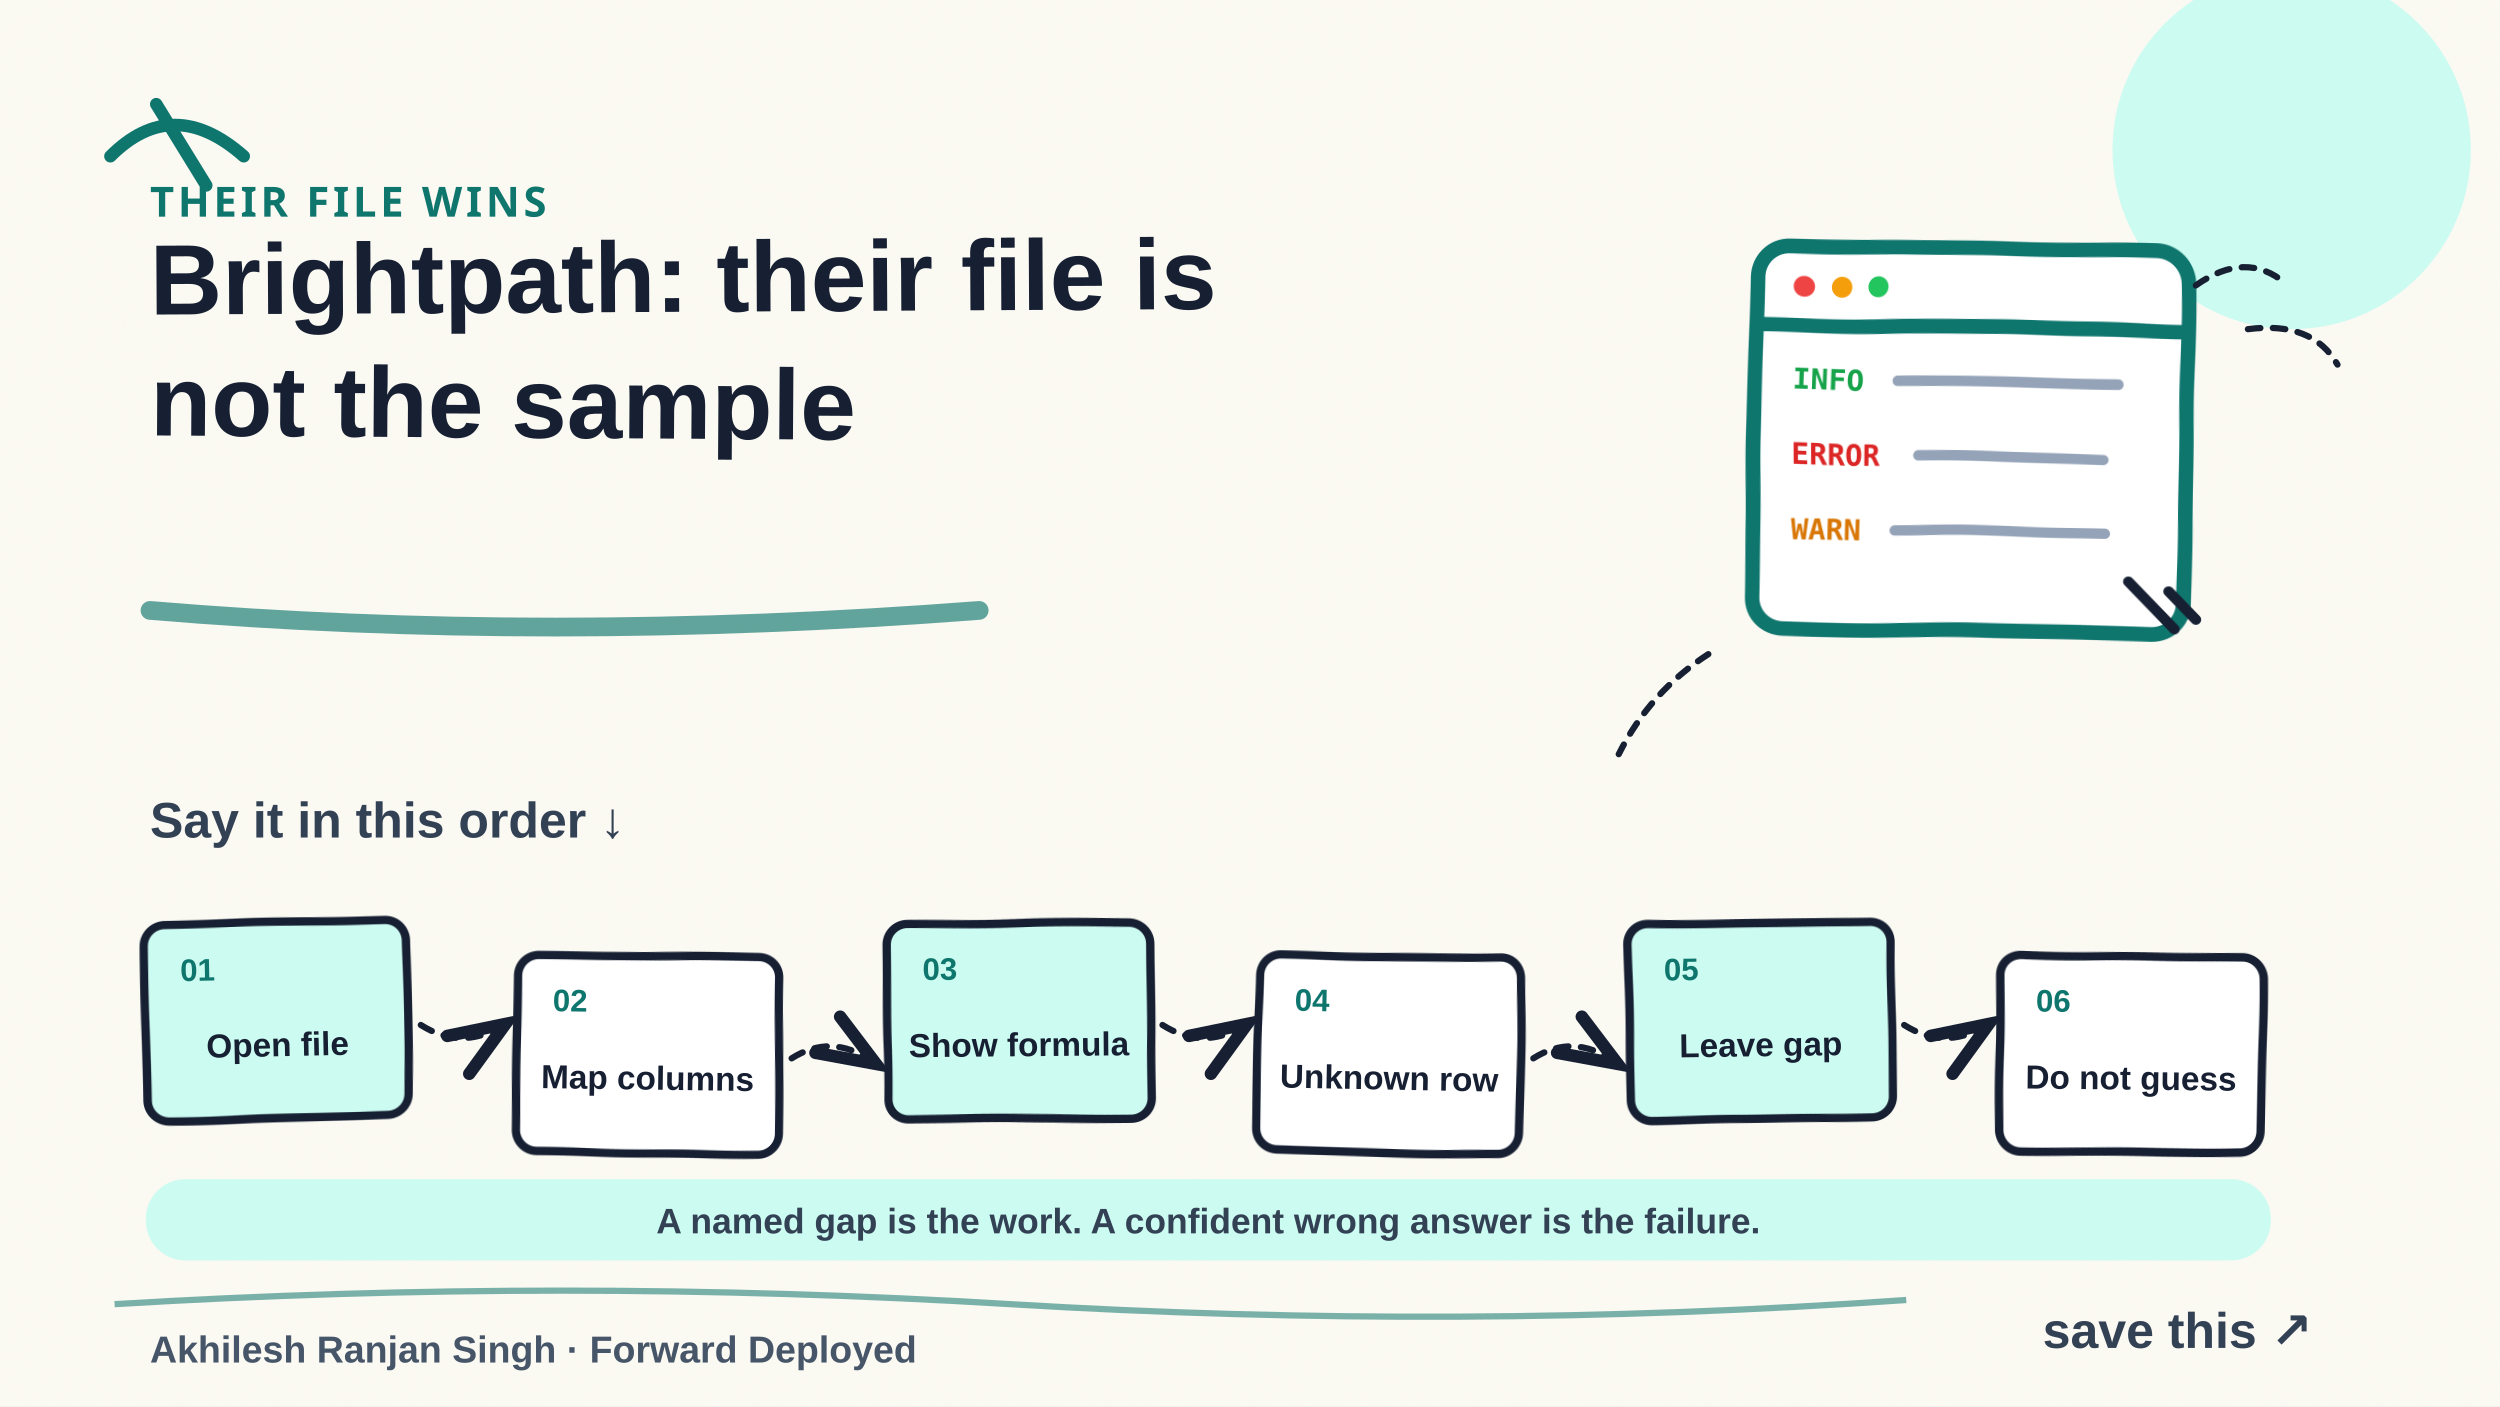
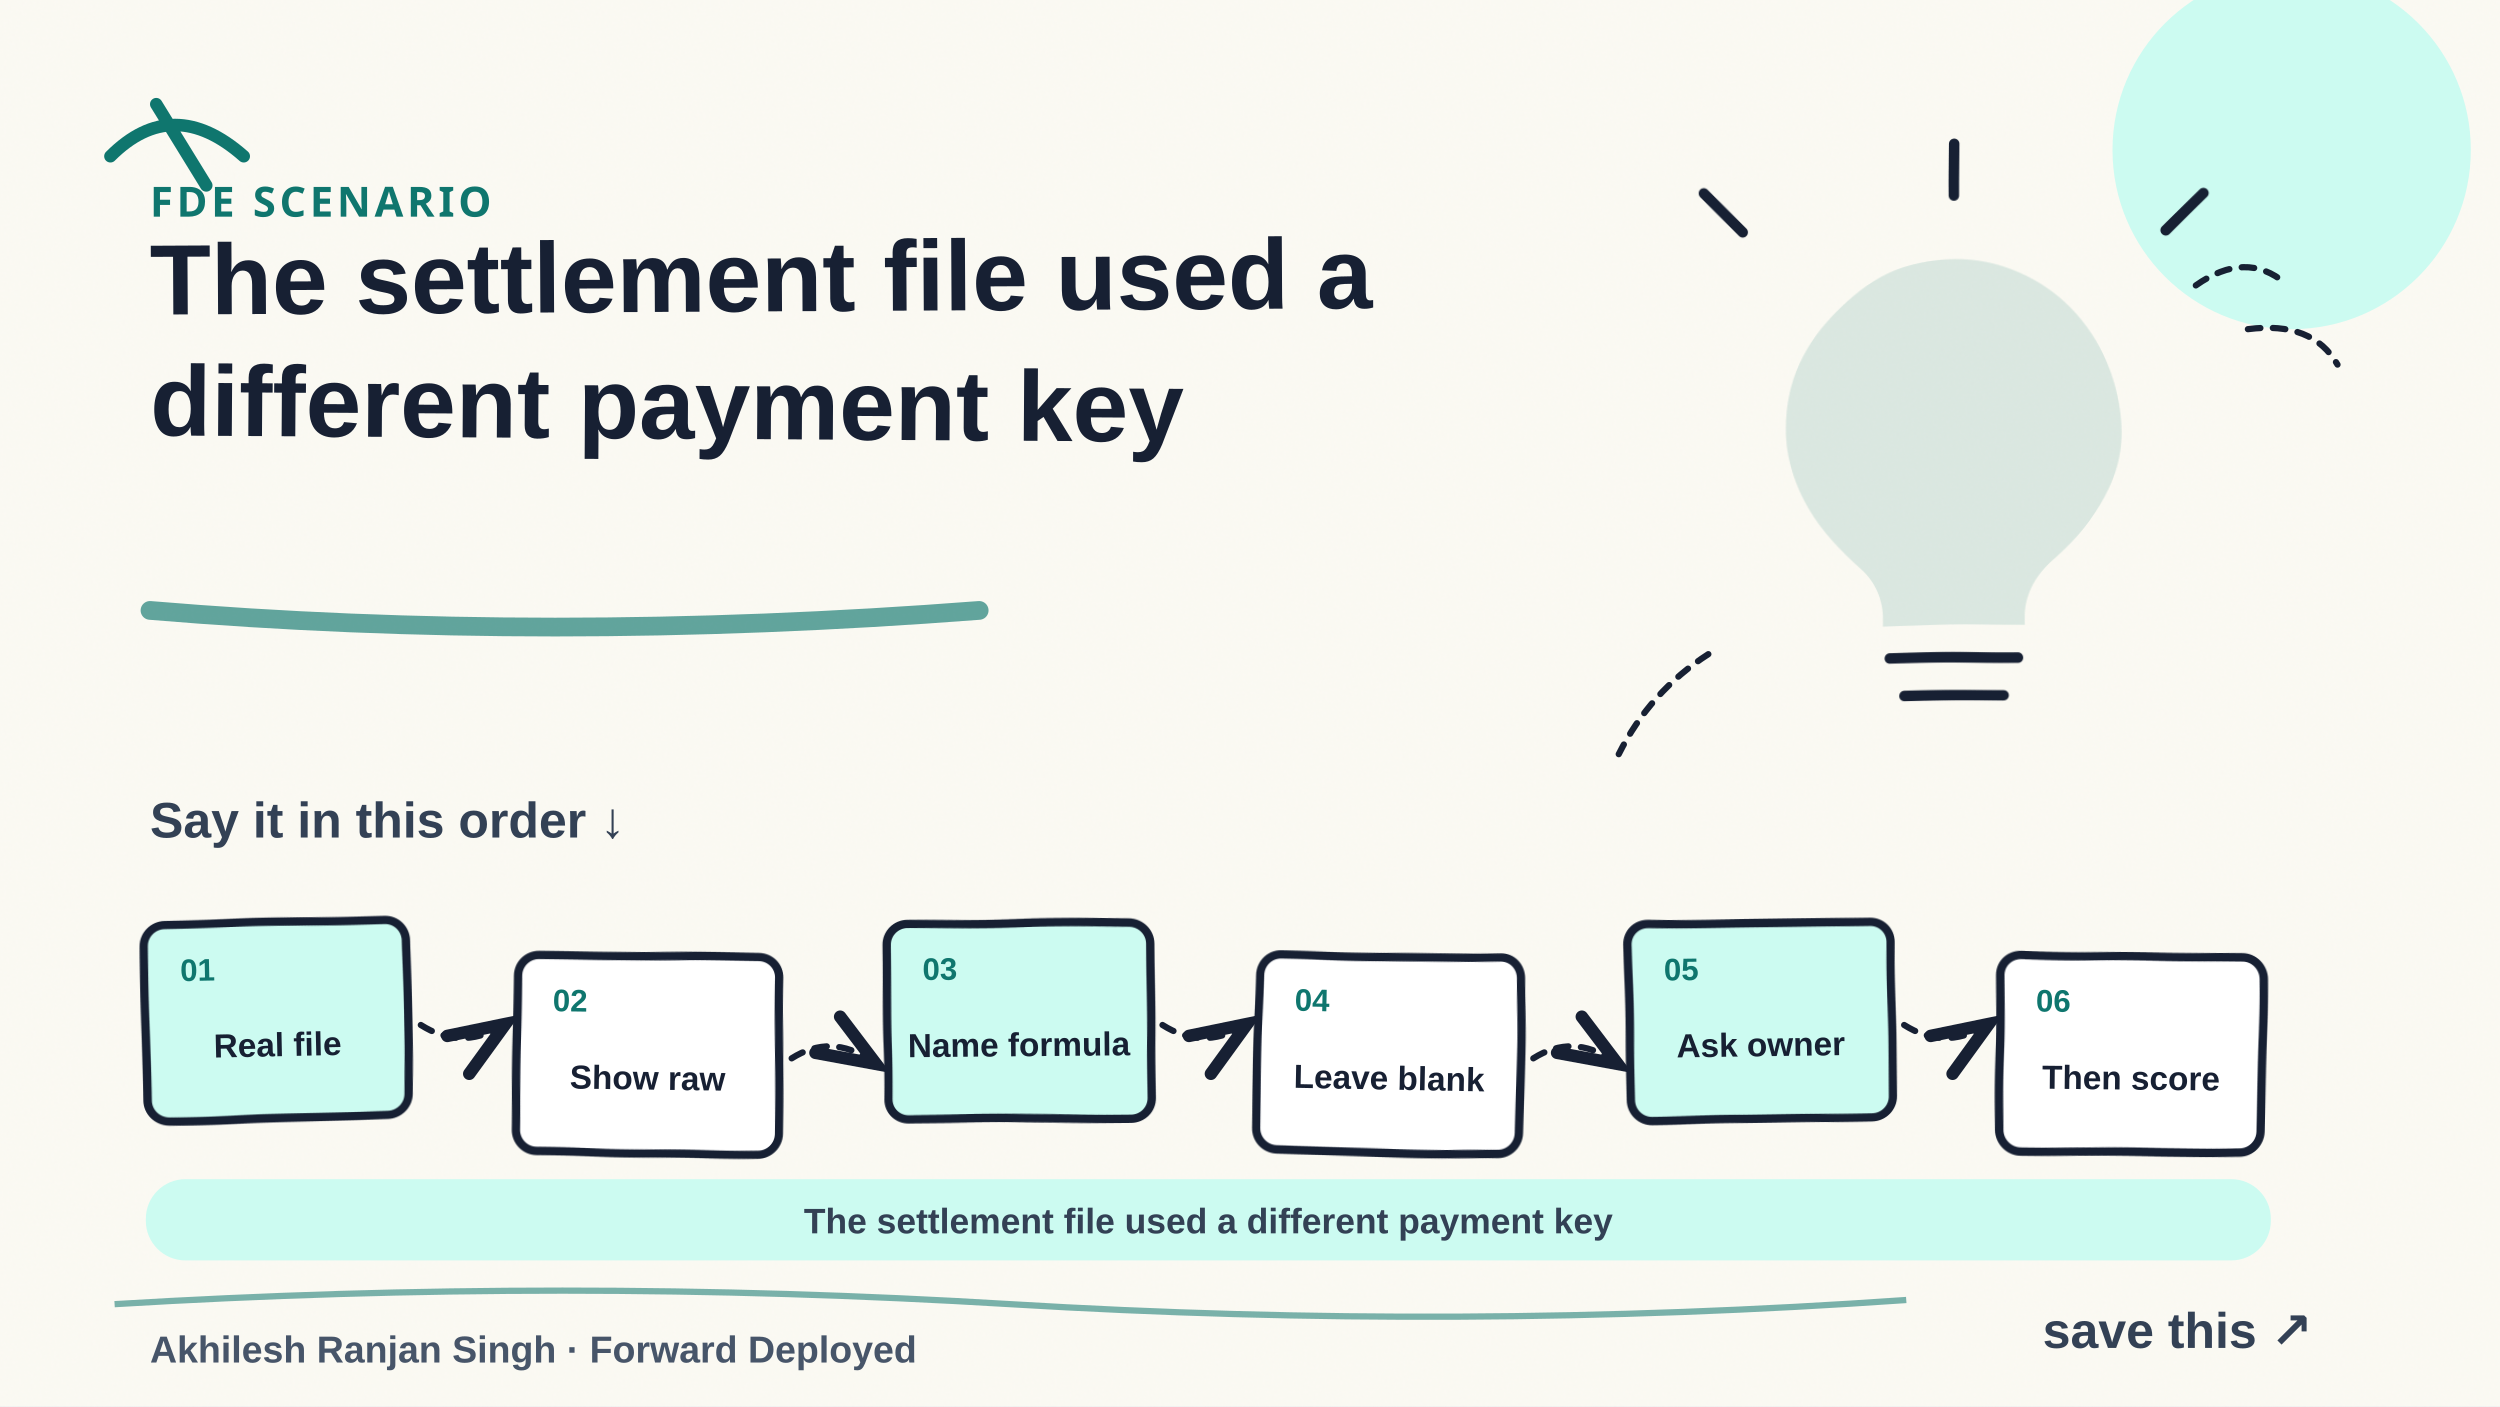
<svg xmlns="http://www.w3.org/2000/svg" width="1200" height="675" viewBox="0 0 1200 675">
  <defs>
    <filter id="paper">
      <feTurbulence type="fractalNoise" baseFrequency=".7" numOctaves="3" seed="8" />
      <feBlend in="SourceGraphic" mode="multiply" />
    </filter>
    <filter id="wobble">
      <feTurbulence type="fractalNoise" baseFrequency=".012" numOctaves="2" seed="4" result="warp" />
      <feDisplacementMap in="SourceGraphic" in2="warp" scale="3" />
    </filter>
    <marker id="arrow" markerWidth="12" markerHeight="12" refX="9" refY="4" orient="auto">
      <path d="M1 1L10 4 1 8" fill="none" stroke="#172033" stroke-width="2" stroke-linecap="round" />
    </marker>
    <style>.ink{fill:none;stroke:#172033;stroke-width:7;stroke-linecap:round;stroke-linejoin:round}.thin{stroke-width:5}.eyebrow{font-family:"Comic Sans MS","Chalkboard SE",sans-serif;font-size:20px;font-weight:700;fill:#0f766e;letter-spacing:1.8px}.title{font-family:"Arial Rounded MT Bold","Trebuchet MS",Arial,sans-serif;font-size:48px;font-weight:900;fill:#172033}.note{font-family:"Comic Sans MS","Chalkboard SE",Arial,sans-serif;font-size:24px;font-weight:700;fill:#334155}.detail{font-family:"Comic Sans MS","Chalkboard SE",Arial,sans-serif;font-size:17px;font-weight:700;fill:#334155}.card{stroke:#172033;stroke-width:4;filter:url(#wobble)}.step{font-family:"Comic Sans MS",Arial,sans-serif;font-size:15px;font-weight:700;fill:#0f766e}.cardText{font-family:"Arial Rounded MT Bold","Trebuchet MS",Arial,sans-serif;font-size:16px;font-weight:800;fill:#172033}.scribble{fill:none;stroke:#172033;stroke-width:3;stroke-linecap:round;stroke-dasharray:6 6}.footer{font-family:"Comic Sans MS","Chalkboard SE",Arial,sans-serif;font-size:18px;font-weight:700;fill:#475569}</style>
  </defs>
  <rect width="1200" height="675" fill="#fffdf6" />
  <g opacity=".03" filter="url(#paper)">
    <rect width="1200" height="675" fill="#64748b" />
  </g>
  <circle cx="1100" cy="72" r="86" fill="#ccfbf1" />
  <path d="M53 75q30-30 64 0m-42-25 24 39" fill="none" stroke="#0f766e" stroke-width="6" stroke-linecap="round" />
-   <text x="72" y="104" class="eyebrow">THEIR FILE WINS</text>
-   <text x="72" y="151" class="title" transform="rotate(-0.3 72 151)">Brightpath: their file is</text>
-   <text x="72" y="209" class="title" transform="rotate(0.35 72 209)">not the sample</text>
+   <text x="72" y="104" class="eyebrow">FDE SCENARIO</text>
+   <text x="72" y="151" class="title" transform="rotate(-0.3 72 151)">The settlement file used a</text>
+   <text x="72" y="209" class="title" transform="rotate(0.35 72 209)">different payment key</text>
  <path d="M72 293q190 16 398 0" fill="none" stroke="#0f766e" stroke-width="9" stroke-linecap="round" opacity=".65" />
  <g filter="url(#wobble)">
-     <g transform="rotate(1 940 215)">
-       <rect x="842" y="119" width="207" height="184" rx="15" fill="#fff" stroke="#0f766e" stroke-width="7" />
-       <path d="M842 157h207" stroke="#0f766e" stroke-width="7" />
-       <circle cx="864" cy="138" r="5" fill="#ef4444" />
-       <circle cx="882" cy="138" r="5" fill="#f59e0b" />
-       <circle cx="900" cy="138" r="5" fill="#22c55e" />
-       <text x="860" y="188" font-family="monospace" font-size="14" font-weight="700" fill="#16a34a">INFO</text>
-       <path d="M910 183h106" stroke="#94a3b8" stroke-width="5" stroke-linecap="round" />
-       <text x="860" y="224" font-family="monospace" font-size="14" font-weight="700" fill="#dc2626">ERROR</text>
-       <path d="M921 219h88" stroke="#94a3b8" stroke-width="5" stroke-linecap="round" />
-       <text x="860" y="260" font-family="monospace" font-size="14" font-weight="700" fill="#d97706">WARN</text>
-       <path d="M910 255h101" stroke="#94a3b8" stroke-width="5" stroke-linecap="round" />
-       <path d="M1023 278l22 22m-3-18 13 13" class="ink thin" />
-     </g>
+     <path d="M938 128c-44 0-77 36-77 78 0 28 15 47 34 64 8 7 12 17 12 27h62c0-11 5-21 13-29 18-17 32-35 32-62 0-44-34-78-76-78z" fill="#0f766e" opacity=".14" stroke="#0f766e" stroke-width="7" />
+     <path d="M907 316h62m-55 18h48M938 94V69m-102 42-18-18m222 18 18-18" class="ink thin" />
  </g>
  <path d="M1054 137q24-17 43-1m-18 22q31-4 43 17M820 314q-28 18-43 48" class="scribble" />
  <text x="72" y="402" class="note">Say it in this order ↓</text>
  <g transform="rotate(-1.2 133 490)">
    <rect x="70" y="443" width="126" height="94" rx="10" fill="#ccfbf1" class="card" />
    <text x="87" y="470" class="step">01</text>
-     <text x="133" y="507" class="cardText" text-anchor="middle">Open file</text>
+     <text x="133" y="507" class="cardText" text-anchor="middle">Real file</text>
  </g>
  <path d="M202 492q19 12 38 1" class="scribble" marker-end="url(#arrow)" />
  <g transform="rotate(0.8 311 506)">
    <rect x="248" y="459" width="126" height="94" rx="10" fill="#fff" class="card" />
    <text x="265" y="486" class="step">02</text>
-     <text x="311" y="523" class="cardText" text-anchor="middle">Map columns</text>
+     <text x="311" y="523" class="cardText" text-anchor="middle">Show raw</text>
  </g>
  <path d="M380 508q19 -12 38 1" class="scribble" marker-end="url(#arrow)" />
  <g transform="rotate(-0.5 489 490)">
    <rect x="426" y="443" width="126" height="94" rx="10" fill="#ccfbf1" class="card" />
    <text x="443" y="470" class="step">03</text>
-     <text x="489" y="507" class="cardText" text-anchor="middle">Show formula</text>
+     <text x="489" y="507" class="cardText" text-anchor="middle">Name formula</text>
  </g>
  <path d="M558 492q19 12 38 1" class="scribble" marker-end="url(#arrow)" />
  <g transform="rotate(1.1 667 506)">
    <rect x="604" y="459" width="126" height="94" rx="10" fill="#fff" class="card" />
    <text x="621" y="486" class="step">04</text>
-     <text x="667" y="523" class="cardText" text-anchor="middle">Unknown row</text>
+     <text x="667" y="523" class="cardText" text-anchor="middle">Leave blank</text>
  </g>
  <path d="M736 508q19 -12 38 1" class="scribble" marker-end="url(#arrow)" />
  <g transform="rotate(-0.8 845 490)">
    <rect x="782" y="443" width="126" height="94" rx="10" fill="#ccfbf1" class="card" />
    <text x="799" y="470" class="step">05</text>
-     <text x="845" y="507" class="cardText" text-anchor="middle">Leave gap</text>
+     <text x="845" y="507" class="cardText" text-anchor="middle">Ask owner</text>
  </g>
  <path d="M914 492q19 12 38 1" class="scribble" marker-end="url(#arrow)" />
  <g transform="rotate(0.6 1023 506)">
    <rect x="960" y="459" width="126" height="94" rx="10" fill="#fff" class="card" />
    <text x="977" y="486" class="step">06</text>
-     <text x="1023" y="523" class="cardText" text-anchor="middle">Do not guess</text>
+     <text x="1023" y="523" class="cardText" text-anchor="middle">Then score</text>
  </g>
  <rect x="70" y="566" width="1020" height="39" rx="19" fill="#ccfbf1" />
-   <text x="580" y="592" class="detail" text-anchor="middle">A named gap is the work. A confident wrong answer is the failure.</text>
+   <text x="580" y="592" class="detail" text-anchor="middle">The settlement file used a different payment key</text>
  <path d="M55 626q215-13 430 0t430-2" fill="none" stroke="#0f766e" stroke-width="3" opacity=".55" />
  <text x="72" y="654" class="footer">Akhilesh Ranjan Singh  ·  Forward Deployed</text>
  <text x="1110" y="647" class="note" text-anchor="end">save this ↗</text>
</svg>
